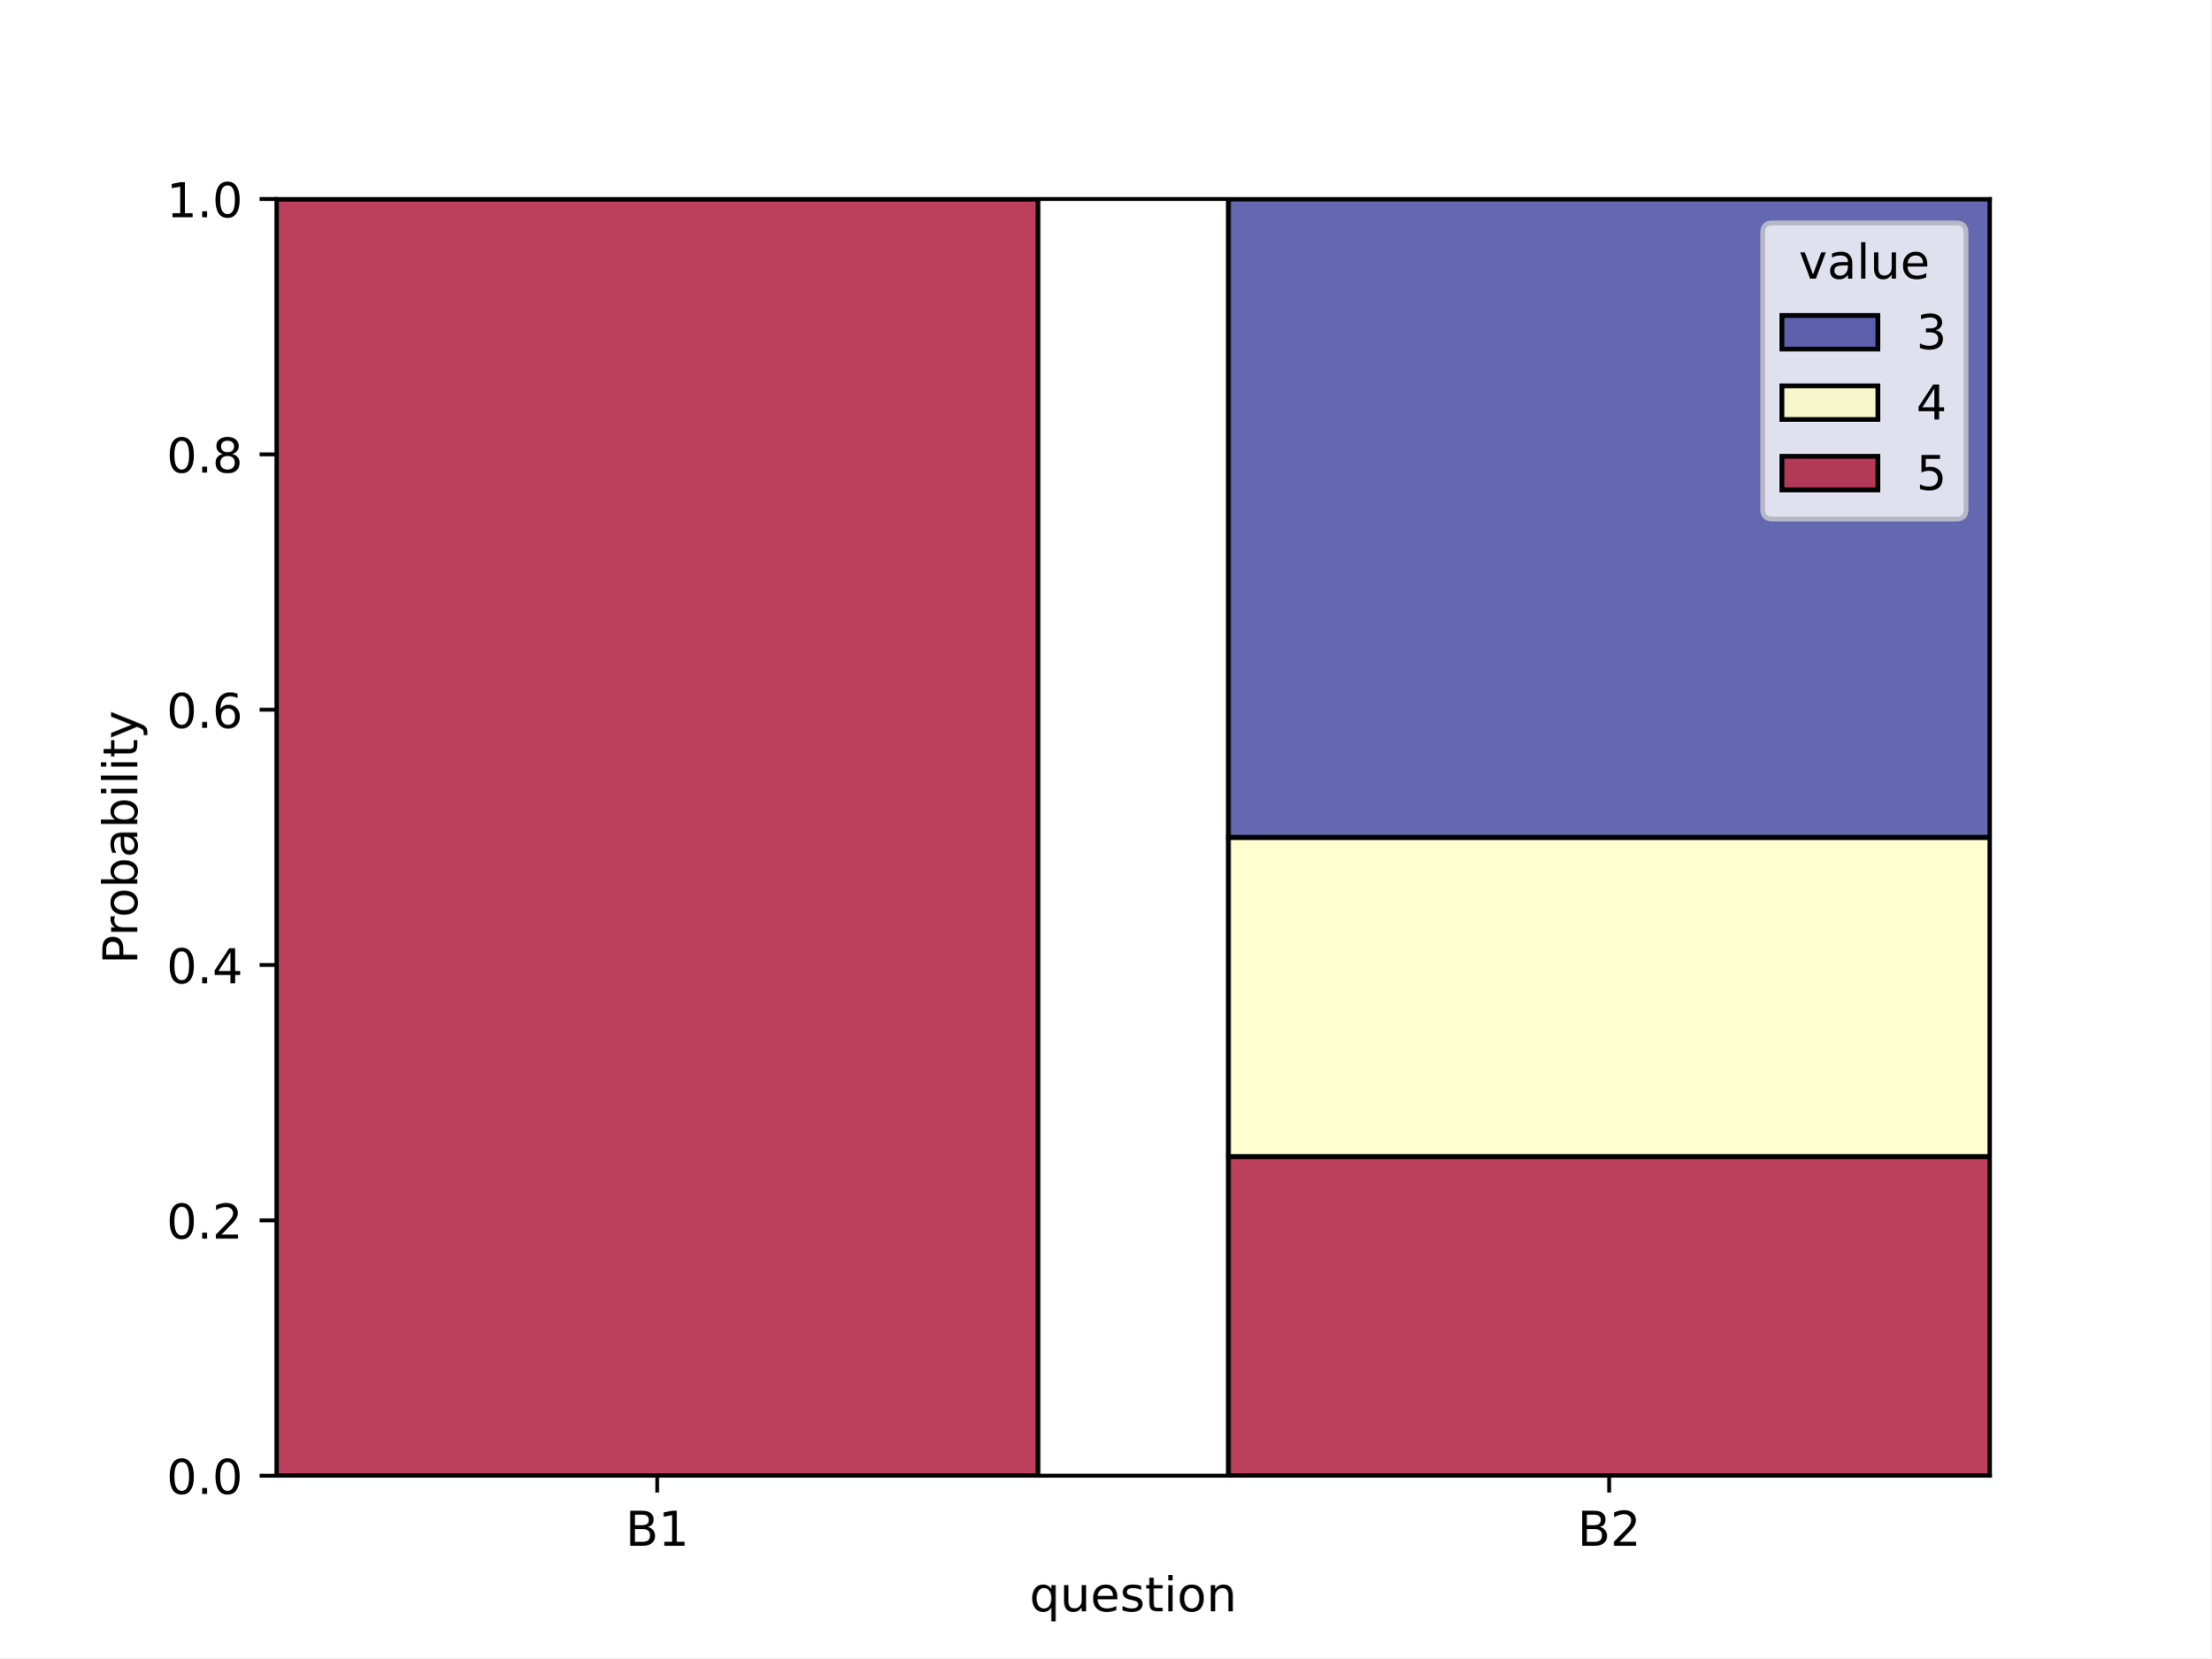
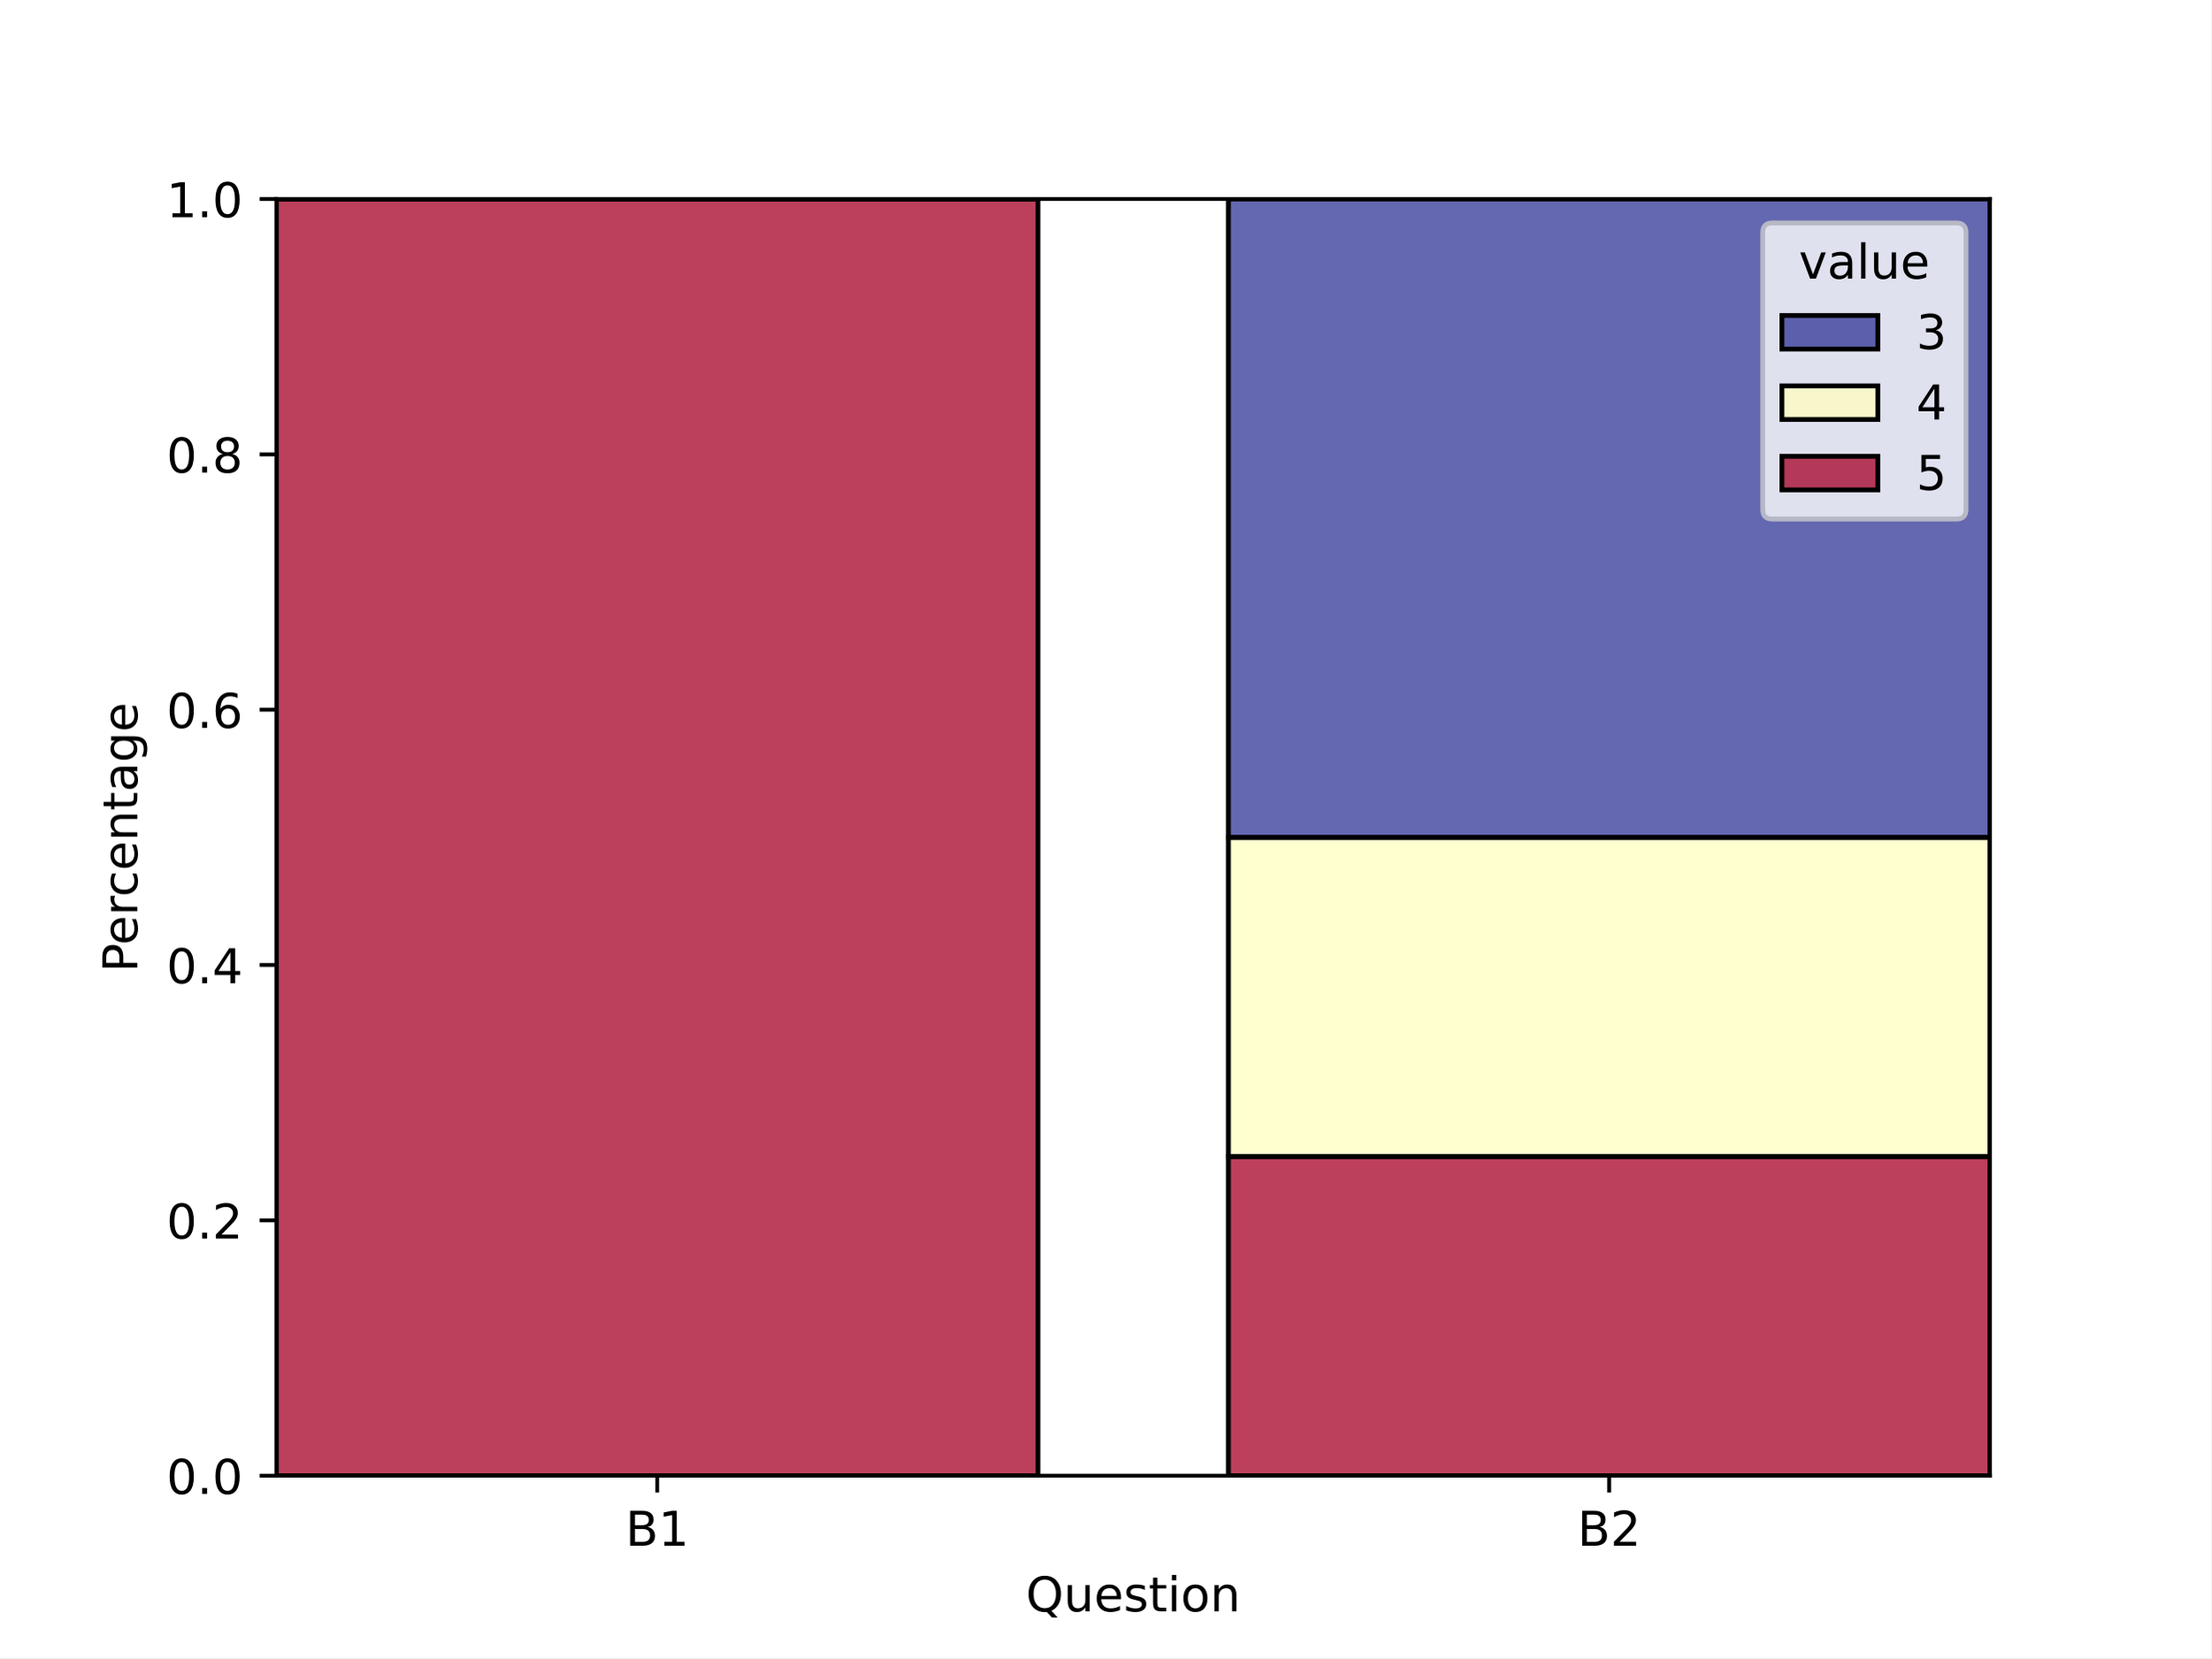
<svg xmlns="http://www.w3.org/2000/svg" xmlns:xlink="http://www.w3.org/1999/xlink" width="460.8pt" height="345.6pt" viewBox="0 0 460.8 345.6" version="1.1">
  <defs>
    <style type="text/css">*{stroke-linejoin: round; stroke-linecap: butt}</style>
  </defs>
  <g id="figure_1">
    <g id="patch_1">
      <path d="M 0 345.6  L 460.8 345.6  L 460.8 0  L 0 0  z " style="fill: #ffffff" />
    </g>
    <g id="axes_1">
      <g id="patch_2">
        <path d="M 57.6 307.584  L 414.72 307.584  L 414.72 41.472  L 57.6 41.472  z " style="fill: #ffffff" />
      </g>
      <g id="patch_3">
-         <path d="M 57.6 307.584  L 216.32 307.584  L 216.32 41.472  L 57.6 41.472  z " clip-path="url(#pf7fc672d3b)" style="fill: #a50026; fill-opacity: 0.75; stroke: #000000; stroke-linejoin: miter" />
+         <path d="M 57.6 307.584  L 216.32 307.584  L 216.32 41.472  L 57.6 41.472  z " clip-path="url(#p1caf9719ae)" style="fill: #a50026; fill-opacity: 0.75; stroke: #000000; stroke-linejoin: miter" />
      </g>
      <g id="patch_4">
-         <path d="M 256 307.584  L 414.72 307.584  L 414.72 241.056  L 256 241.056  z " clip-path="url(#pf7fc672d3b)" style="fill: #a50026; fill-opacity: 0.75; stroke: #000000; stroke-linejoin: miter" />
+         <path d="M 256 307.584  L 414.72 307.584  L 414.72 241.056  L 256 241.056  z " clip-path="url(#p1caf9719ae)" style="fill: #a50026; fill-opacity: 0.75; stroke: #000000; stroke-linejoin: miter" />
      </g>
      <g id="patch_5">
-         <path d="M 57.6 41.472  L 216.32 41.472  L 216.32 41.472  L 57.6 41.472  z " clip-path="url(#pf7fc672d3b)" style="fill: #fffebe; fill-opacity: 0.75; stroke: #000000; stroke-linejoin: miter" />
+         <path d="M 57.6 41.472  L 216.32 41.472  L 216.32 41.472  L 57.6 41.472  z " clip-path="url(#p1caf9719ae)" style="fill: #fffebe; fill-opacity: 0.75; stroke: #000000; stroke-linejoin: miter" />
      </g>
      <g id="patch_6">
-         <path d="M 256 241.056  L 414.72 241.056  L 414.72 174.528  L 256 174.528  z " clip-path="url(#pf7fc672d3b)" style="fill: #fffebe; fill-opacity: 0.75; stroke: #000000; stroke-linejoin: miter" />
+         <path d="M 256 241.056  L 414.72 241.056  L 414.72 174.528  L 256 174.528  z " clip-path="url(#p1caf9719ae)" style="fill: #fffebe; fill-opacity: 0.75; stroke: #000000; stroke-linejoin: miter" />
      </g>
      <g id="patch_7">
-         <path d="M 57.6 41.472  L 216.32 41.472  L 216.32 41.472  L 57.6 41.472  z " clip-path="url(#pf7fc672d3b)" style="fill: #313695; fill-opacity: 0.75; stroke: #000000; stroke-linejoin: miter" />
+         <path d="M 57.6 41.472  L 216.32 41.472  L 216.32 41.472  L 57.6 41.472  z " clip-path="url(#p1caf9719ae)" style="fill: #313695; fill-opacity: 0.75; stroke: #000000; stroke-linejoin: miter" />
      </g>
      <g id="patch_8">
-         <path d="M 256 174.528  L 414.72 174.528  L 414.72 41.472  L 256 41.472  z " clip-path="url(#pf7fc672d3b)" style="fill: #313695; fill-opacity: 0.75; stroke: #000000; stroke-linejoin: miter" />
+         <path d="M 256 174.528  L 414.72 174.528  L 414.72 41.472  L 256 41.472  z " clip-path="url(#p1caf9719ae)" style="fill: #313695; fill-opacity: 0.75; stroke: #000000; stroke-linejoin: miter" />
      </g>
      <g id="matplotlib.axis_1">
        <g id="xtick_1">
          <g id="line2d_1">
            <defs>
-               <path id="mdc21c5c951" d="M 0 0  L 0 3.5  " style="stroke: #000000; stroke-width: 0.8" />
-             </defs>
-             <g>
-               <use xlink:href="#mdc21c5c951" x="136.96" y="307.584" style="stroke: #000000; stroke-width: 0.8" />
+               <path id="m6678a8dddb" d="M 0 0  L 0 3.5  " style="stroke: #000000; stroke-width: 0.8" />
+             </defs>
+             <g>
+               <use xlink:href="#m6678a8dddb" x="136.96" y="307.584" style="stroke: #000000; stroke-width: 0.8" />
            </g>
          </g>
          <g id="text_1">
            <g transform="translate(130.3483 322.1824) scale(0.1 -0.1)">
              <defs>
                <path id="DejaVuSans-42" d="M 1259 2228  L 1259 519  L 2272 519  Q 2781 519 3026 730  Q 3272 941 3272 1375  Q 3272 1813 3026 2020  Q 2781 2228 2272 2228  L 1259 2228  z M 1259 4147  L 1259 2741  L 2194 2741  Q 2656 2741 2882 2914  Q 3109 3088 3109 3444  Q 3109 3797 2882 3972  Q 2656 4147 2194 4147  L 1259 4147  z M 628 4666  L 2241 4666  Q 2963 4666 3353 4366  Q 3744 4066 3744 3513  Q 3744 3084 3544 2831  Q 3344 2578 2956 2516  Q 3422 2416 3680 2098  Q 3938 1781 3938 1306  Q 3938 681 3513 340  Q 3088 0 2303 0  L 628 0  L 628 4666  z " transform="scale(0.015625)" />
                <path id="DejaVuSans-31" d="M 794 531  L 1825 531  L 1825 4091  L 703 3866  L 703 4441  L 1819 4666  L 2450 4666  L 2450 531  L 3481 531  L 3481 0  L 794 0  L 794 531  z " transform="scale(0.015625)" />
              </defs>
              <use xlink:href="#DejaVuSans-42" />
              <use xlink:href="#DejaVuSans-31" x="68.604" />
            </g>
          </g>
        </g>
        <g id="xtick_2">
          <g id="line2d_2">
            <g>
-               <use xlink:href="#mdc21c5c951" x="335.36" y="307.584" style="stroke: #000000; stroke-width: 0.8" />
+               <use xlink:href="#m6678a8dddb" x="335.36" y="307.584" style="stroke: #000000; stroke-width: 0.8" />
            </g>
          </g>
          <g id="text_2">
            <g transform="translate(328.7483 322.1824) scale(0.1 -0.1)">
              <defs>
                <path id="DejaVuSans-32" d="M 1228 531  L 3431 531  L 3431 0  L 469 0  L 469 531  Q 828 903 1448 1529  Q 2069 2156 2228 2338  Q 2531 2678 2651 2914  Q 2772 3150 2772 3378  Q 2772 3750 2511 3984  Q 2250 4219 1831 4219  Q 1534 4219 1204 4116  Q 875 4013 500 3803  L 500 4441  Q 881 4594 1212 4672  Q 1544 4750 1819 4750  Q 2544 4750 2975 4387  Q 3406 4025 3406 3419  Q 3406 3131 3298 2873  Q 3191 2616 2906 2266  Q 2828 2175 2409 1742  Q 1991 1309 1228 531  z " transform="scale(0.015625)" />
              </defs>
              <use xlink:href="#DejaVuSans-42" />
              <use xlink:href="#DejaVuSans-32" x="68.604" />
            </g>
          </g>
        </g>
        <g id="text_3">
-           <g transform="translate(214.5584 335.8606) scale(0.1 -0.1)">
-             <defs>
-               <path id="DejaVuSans-71" d="M 947 1747  Q 947 1113 1208 752  Q 1469 391 1925 391  Q 2381 391 2643 752  Q 2906 1113 2906 1747  Q 2906 2381 2643 2742  Q 2381 3103 1925 3103  Q 1469 3103 1208 2742  Q 947 2381 947 1747  z M 2906 525  Q 2725 213 2448 61  Q 2172 -91 1784 -91  Q 1150 -91 751 415  Q 353 922 353 1747  Q 353 2572 751 3078  Q 1150 3584 1784 3584  Q 2172 3584 2448 3432  Q 2725 3281 2906 2969  L 2906 3500  L 3481 3500  L 3481 -1331  L 2906 -1331  L 2906 525  z " transform="scale(0.015625)" />
+           <g transform="translate(213.7967 335.8606) scale(0.1 -0.1)">
+             <defs>
+               <path id="DejaVuSans-51" d="M 2522 4238  Q 1834 4238 1429 3725  Q 1025 3213 1025 2328  Q 1025 1447 1429 934  Q 1834 422 2522 422  Q 3209 422 3611 934  Q 4013 1447 4013 2328  Q 4013 3213 3611 3725  Q 3209 4238 2522 4238  z M 3406 84  L 4238 -825  L 3475 -825  L 2784 -78  Q 2681 -84 2626 -87  Q 2572 -91 2522 -91  Q 1538 -91 948 567  Q 359 1225 359 2328  Q 359 3434 948 4092  Q 1538 4750 2522 4750  Q 3503 4750 4090 4092  Q 4678 3434 4678 2328  Q 4678 1516 4351 937  Q 4025 359 3406 84  z " transform="scale(0.015625)" />
              <path id="DejaVuSans-75" d="M 544 1381  L 544 3500  L 1119 3500  L 1119 1403  Q 1119 906 1312 657  Q 1506 409 1894 409  Q 2359 409 2629 706  Q 2900 1003 2900 1516  L 2900 3500  L 3475 3500  L 3475 0  L 2900 0  L 2900 538  Q 2691 219 2414 64  Q 2138 -91 1772 -91  Q 1169 -91 856 284  Q 544 659 544 1381  z M 1991 3584  L 1991 3584  z " transform="scale(0.015625)" />
              <path id="DejaVuSans-65" d="M 3597 1894  L 3597 1613  L 953 1613  Q 991 1019 1311 708  Q 1631 397 2203 397  Q 2534 397 2845 478  Q 3156 559 3463 722  L 3463 178  Q 3153 47 2828 -22  Q 2503 -91 2169 -91  Q 1331 -91 842 396  Q 353 884 353 1716  Q 353 2575 817 3079  Q 1281 3584 2069 3584  Q 2775 3584 3186 3129  Q 3597 2675 3597 1894  z M 3022 2063  Q 3016 2534 2758 2815  Q 2500 3097 2075 3097  Q 1594 3097 1305 2825  Q 1016 2553 972 2059  L 3022 2063  z " transform="scale(0.015625)" />
              <path id="DejaVuSans-73" d="M 2834 3397  L 2834 2853  Q 2591 2978 2328 3040  Q 2066 3103 1784 3103  Q 1356 3103 1142 2972  Q 928 2841 928 2578  Q 928 2378 1081 2264  Q 1234 2150 1697 2047  L 1894 2003  Q 2506 1872 2764 1633  Q 3022 1394 3022 966  Q 3022 478 2636 193  Q 2250 -91 1575 -91  Q 1294 -91 989 -36  Q 684 19 347 128  L 347 722  Q 666 556 975 473  Q 1284 391 1588 391  Q 1994 391 2212 530  Q 2431 669 2431 922  Q 2431 1156 2273 1281  Q 2116 1406 1581 1522  L 1381 1569  Q 847 1681 609 1914  Q 372 2147 372 2553  Q 372 3047 722 3315  Q 1072 3584 1716 3584  Q 2034 3584 2315 3537  Q 2597 3491 2834 3397  z " transform="scale(0.015625)" />
              <path id="DejaVuSans-74" d="M 1172 4494  L 1172 3500  L 2356 3500  L 2356 3053  L 1172 3053  L 1172 1153  Q 1172 725 1289 603  Q 1406 481 1766 481  L 2356 481  L 2356 0  L 1766 0  Q 1100 0 847 248  Q 594 497 594 1153  L 594 3053  L 172 3053  L 172 3500  L 594 3500  L 594 4494  L 1172 4494  z " transform="scale(0.015625)" />
              <path id="DejaVuSans-69" d="M 603 3500  L 1178 3500  L 1178 0  L 603 0  L 603 3500  z M 603 4863  L 1178 4863  L 1178 4134  L 603 4134  L 603 4863  z " transform="scale(0.015625)" />
              <path id="DejaVuSans-6f" d="M 1959 3097  Q 1497 3097 1228 2736  Q 959 2375 959 1747  Q 959 1119 1226 758  Q 1494 397 1959 397  Q 2419 397 2687 759  Q 2956 1122 2956 1747  Q 2956 2369 2687 2733  Q 2419 3097 1959 3097  z M 1959 3584  Q 2709 3584 3137 3096  Q 3566 2609 3566 1747  Q 3566 888 3137 398  Q 2709 -91 1959 -91  Q 1206 -91 779 398  Q 353 888 353 1747  Q 353 2609 779 3096  Q 1206 3584 1959 3584  z " transform="scale(0.015625)" />
              <path id="DejaVuSans-6e" d="M 3513 2113  L 3513 0  L 2938 0  L 2938 2094  Q 2938 2591 2744 2837  Q 2550 3084 2163 3084  Q 1697 3084 1428 2787  Q 1159 2491 1159 1978  L 1159 0  L 581 0  L 581 3500  L 1159 3500  L 1159 2956  Q 1366 3272 1645 3428  Q 1925 3584 2291 3584  Q 2894 3584 3203 3211  Q 3513 2838 3513 2113  z " transform="scale(0.015625)" />
            </defs>
-             <use xlink:href="#DejaVuSans-71" />
-             <use xlink:href="#DejaVuSans-75" x="63.477" />
-             <use xlink:href="#DejaVuSans-65" x="126.855" />
-             <use xlink:href="#DejaVuSans-73" x="188.379" />
-             <use xlink:href="#DejaVuSans-74" x="240.479" />
-             <use xlink:href="#DejaVuSans-69" x="279.688" />
-             <use xlink:href="#DejaVuSans-6f" x="307.471" />
-             <use xlink:href="#DejaVuSans-6e" x="368.652" />
+             <use xlink:href="#DejaVuSans-51" />
+             <use xlink:href="#DejaVuSans-75" x="78.711" />
+             <use xlink:href="#DejaVuSans-65" x="142.09" />
+             <use xlink:href="#DejaVuSans-73" x="203.613" />
+             <use xlink:href="#DejaVuSans-74" x="255.713" />
+             <use xlink:href="#DejaVuSans-69" x="294.922" />
+             <use xlink:href="#DejaVuSans-6f" x="322.705" />
+             <use xlink:href="#DejaVuSans-6e" x="383.887" />
          </g>
        </g>
      </g>
      <g id="matplotlib.axis_2">
        <g id="ytick_1">
          <g id="line2d_3">
            <defs>
-               <path id="meb4ded793e" d="M 0 0  L -3.5 0  " style="stroke: #000000; stroke-width: 0.8" />
-             </defs>
-             <g>
-               <use xlink:href="#meb4ded793e" x="57.6" y="307.584" style="stroke: #000000; stroke-width: 0.8" />
+               <path id="m8ff1d00765" d="M 0 0  L -3.5 0  " style="stroke: #000000; stroke-width: 0.8" />
+             </defs>
+             <g>
+               <use xlink:href="#m8ff1d00765" x="57.6" y="307.584" style="stroke: #000000; stroke-width: 0.8" />
            </g>
          </g>
          <g id="text_4">
            <g transform="translate(34.69687 311.3832) scale(0.1 -0.1)">
              <defs>
                <path id="DejaVuSans-30" d="M 2034 4250  Q 1547 4250 1301 3770  Q 1056 3291 1056 2328  Q 1056 1369 1301 889  Q 1547 409 2034 409  Q 2525 409 2770 889  Q 3016 1369 3016 2328  Q 3016 3291 2770 3770  Q 2525 4250 2034 4250  z M 2034 4750  Q 2819 4750 3233 4129  Q 3647 3509 3647 2328  Q 3647 1150 3233 529  Q 2819 -91 2034 -91  Q 1250 -91 836 529  Q 422 1150 422 2328  Q 422 3509 836 4129  Q 1250 4750 2034 4750  z " transform="scale(0.015625)" />
                <path id="DejaVuSans-2e" d="M 684 794  L 1344 794  L 1344 0  L 684 0  L 684 794  z " transform="scale(0.015625)" />
              </defs>
              <use xlink:href="#DejaVuSans-30" />
              <use xlink:href="#DejaVuSans-2e" x="63.623" />
              <use xlink:href="#DejaVuSans-30" x="95.41" />
            </g>
          </g>
        </g>
        <g id="ytick_2">
          <g id="line2d_4">
            <g>
-               <use xlink:href="#meb4ded793e" x="57.6" y="254.362" style="stroke: #000000; stroke-width: 0.8" />
+               <use xlink:href="#m8ff1d00765" x="57.6" y="254.362" style="stroke: #000000; stroke-width: 0.8" />
            </g>
          </g>
          <g id="text_5">
            <g transform="translate(34.69687 258.1608) scale(0.1 -0.1)">
              <use xlink:href="#DejaVuSans-30" />
              <use xlink:href="#DejaVuSans-2e" x="63.623" />
              <use xlink:href="#DejaVuSans-32" x="95.41" />
            </g>
          </g>
        </g>
        <g id="ytick_3">
          <g id="line2d_5">
            <g>
-               <use xlink:href="#meb4ded793e" x="57.6" y="201.139" style="stroke: #000000; stroke-width: 0.8" />
+               <use xlink:href="#m8ff1d00765" x="57.6" y="201.139" style="stroke: #000000; stroke-width: 0.8" />
            </g>
          </g>
          <g id="text_6">
            <g transform="translate(34.69687 204.9384) scale(0.1 -0.1)">
              <defs>
                <path id="DejaVuSans-34" d="M 2419 4116  L 825 1625  L 2419 1625  L 2419 4116  z M 2253 4666  L 3047 4666  L 3047 1625  L 3713 1625  L 3713 1100  L 3047 1100  L 3047 0  L 2419 0  L 2419 1100  L 313 1100  L 313 1709  L 2253 4666  z " transform="scale(0.015625)" />
              </defs>
              <use xlink:href="#DejaVuSans-30" />
              <use xlink:href="#DejaVuSans-2e" x="63.623" />
              <use xlink:href="#DejaVuSans-34" x="95.41" />
            </g>
          </g>
        </g>
        <g id="ytick_4">
          <g id="line2d_6">
            <g>
-               <use xlink:href="#meb4ded793e" x="57.6" y="147.917" style="stroke: #000000; stroke-width: 0.8" />
+               <use xlink:href="#m8ff1d00765" x="57.6" y="147.917" style="stroke: #000000; stroke-width: 0.8" />
            </g>
          </g>
          <g id="text_7">
            <g transform="translate(34.69687 151.716) scale(0.1 -0.1)">
              <defs>
                <path id="DejaVuSans-36" d="M 2113 2584  Q 1688 2584 1439 2293  Q 1191 2003 1191 1497  Q 1191 994 1439 701  Q 1688 409 2113 409  Q 2538 409 2786 701  Q 3034 994 3034 1497  Q 3034 2003 2786 2293  Q 2538 2584 2113 2584  z M 3366 4563  L 3366 3988  Q 3128 4100 2886 4159  Q 2644 4219 2406 4219  Q 1781 4219 1451 3797  Q 1122 3375 1075 2522  Q 1259 2794 1537 2939  Q 1816 3084 2150 3084  Q 2853 3084 3261 2657  Q 3669 2231 3669 1497  Q 3669 778 3244 343  Q 2819 -91 2113 -91  Q 1303 -91 875 529  Q 447 1150 447 2328  Q 447 3434 972 4092  Q 1497 4750 2381 4750  Q 2619 4750 2861 4703  Q 3103 4656 3366 4563  z " transform="scale(0.015625)" />
              </defs>
              <use xlink:href="#DejaVuSans-30" />
              <use xlink:href="#DejaVuSans-2e" x="63.623" />
              <use xlink:href="#DejaVuSans-36" x="95.41" />
            </g>
          </g>
        </g>
        <g id="ytick_5">
          <g id="line2d_7">
            <g>
-               <use xlink:href="#meb4ded793e" x="57.6" y="94.694" style="stroke: #000000; stroke-width: 0.8" />
+               <use xlink:href="#m8ff1d00765" x="57.6" y="94.694" style="stroke: #000000; stroke-width: 0.8" />
            </g>
          </g>
          <g id="text_8">
            <g transform="translate(34.69687 98.49362) scale(0.1 -0.1)">
              <defs>
                <path id="DejaVuSans-38" d="M 2034 2216  Q 1584 2216 1326 1975  Q 1069 1734 1069 1313  Q 1069 891 1326 650  Q 1584 409 2034 409  Q 2484 409 2743 651  Q 3003 894 3003 1313  Q 3003 1734 2745 1975  Q 2488 2216 2034 2216  z M 1403 2484  Q 997 2584 770 2862  Q 544 3141 544 3541  Q 544 4100 942 4425  Q 1341 4750 2034 4750  Q 2731 4750 3128 4425  Q 3525 4100 3525 3541  Q 3525 3141 3298 2862  Q 3072 2584 2669 2484  Q 3125 2378 3379 2068  Q 3634 1759 3634 1313  Q 3634 634 3220 271  Q 2806 -91 2034 -91  Q 1263 -91 848 271  Q 434 634 434 1313  Q 434 1759 690 2068  Q 947 2378 1403 2484  z M 1172 3481  Q 1172 3119 1398 2916  Q 1625 2713 2034 2713  Q 2441 2713 2670 2916  Q 2900 3119 2900 3481  Q 2900 3844 2670 4047  Q 2441 4250 2034 4250  Q 1625 4250 1398 4047  Q 1172 3844 1172 3481  z " transform="scale(0.015625)" />
              </defs>
              <use xlink:href="#DejaVuSans-30" />
              <use xlink:href="#DejaVuSans-2e" x="63.623" />
              <use xlink:href="#DejaVuSans-38" x="95.41" />
            </g>
          </g>
        </g>
        <g id="ytick_6">
          <g id="line2d_8">
            <g>
-               <use xlink:href="#meb4ded793e" x="57.6" y="41.472" style="stroke: #000000; stroke-width: 0.8" />
+               <use xlink:href="#m8ff1d00765" x="57.6" y="41.472" style="stroke: #000000; stroke-width: 0.8" />
            </g>
          </g>
          <g id="text_9">
            <g transform="translate(34.69687 45.27122) scale(0.1 -0.1)">
              <use xlink:href="#DejaVuSans-31" />
              <use xlink:href="#DejaVuSans-2e" x="63.623" />
              <use xlink:href="#DejaVuSans-30" x="95.41" />
            </g>
          </g>
        </g>
        <g id="text_10">
-           <g transform="translate(28.61719 200.9569) rotate(-90) scale(0.1 -0.1)">
+           <g transform="translate(28.61719 202.6507) rotate(-90) scale(0.1 -0.1)">
            <defs>
              <path id="DejaVuSans-50" d="M 1259 4147  L 1259 2394  L 2053 2394  Q 2494 2394 2734 2622  Q 2975 2850 2975 3272  Q 2975 3691 2734 3919  Q 2494 4147 2053 4147  L 1259 4147  z M 628 4666  L 2053 4666  Q 2838 4666 3239 4311  Q 3641 3956 3641 3272  Q 3641 2581 3239 2228  Q 2838 1875 2053 1875  L 1259 1875  L 1259 0  L 628 0  L 628 4666  z " transform="scale(0.015625)" />
              <path id="DejaVuSans-72" d="M 2631 2963  Q 2534 3019 2420 3045  Q 2306 3072 2169 3072  Q 1681 3072 1420 2755  Q 1159 2438 1159 1844  L 1159 0  L 581 0  L 581 3500  L 1159 3500  L 1159 2956  Q 1341 3275 1631 3429  Q 1922 3584 2338 3584  Q 2397 3584 2469 3576  Q 2541 3569 2628 3553  L 2631 2963  z " transform="scale(0.015625)" />
-               <path id="DejaVuSans-62" d="M 3116 1747  Q 3116 2381 2855 2742  Q 2594 3103 2138 3103  Q 1681 3103 1420 2742  Q 1159 2381 1159 1747  Q 1159 1113 1420 752  Q 1681 391 2138 391  Q 2594 391 2855 752  Q 3116 1113 3116 1747  z M 1159 2969  Q 1341 3281 1617 3432  Q 1894 3584 2278 3584  Q 2916 3584 3314 3078  Q 3713 2572 3713 1747  Q 3713 922 3314 415  Q 2916 -91 2278 -91  Q 1894 -91 1617 61  Q 1341 213 1159 525  L 1159 0  L 581 0  L 581 4863  L 1159 4863  L 1159 2969  z " transform="scale(0.015625)" />
+               <path id="DejaVuSans-63" d="M 3122 3366  L 3122 2828  Q 2878 2963 2633 3030  Q 2388 3097 2138 3097  Q 1578 3097 1268 2742  Q 959 2388 959 1747  Q 959 1106 1268 751  Q 1578 397 2138 397  Q 2388 397 2633 464  Q 2878 531 3122 666  L 3122 134  Q 2881 22 2623 -34  Q 2366 -91 2075 -91  Q 1284 -91 818 406  Q 353 903 353 1747  Q 353 2603 823 3093  Q 1294 3584 2113 3584  Q 2378 3584 2631 3529  Q 2884 3475 3122 3366  z " transform="scale(0.015625)" />
              <path id="DejaVuSans-61" d="M 2194 1759  Q 1497 1759 1228 1600  Q 959 1441 959 1056  Q 959 750 1161 570  Q 1363 391 1709 391  Q 2188 391 2477 730  Q 2766 1069 2766 1631  L 2766 1759  L 2194 1759  z M 3341 1997  L 3341 0  L 2766 0  L 2766 531  Q 2569 213 2275 61  Q 1981 -91 1556 -91  Q 1019 -91 701 211  Q 384 513 384 1019  Q 384 1609 779 1909  Q 1175 2209 1959 2209  L 2766 2209  L 2766 2266  Q 2766 2663 2505 2880  Q 2244 3097 1772 3097  Q 1472 3097 1187 3025  Q 903 2953 641 2809  L 641 3341  Q 956 3463 1253 3523  Q 1550 3584 1831 3584  Q 2591 3584 2966 3190  Q 3341 2797 3341 1997  z " transform="scale(0.015625)" />
-               <path id="DejaVuSans-6c" d="M 603 4863  L 1178 4863  L 1178 0  L 603 0  L 603 4863  z " transform="scale(0.015625)" />
-               <path id="DejaVuSans-79" d="M 2059 -325  Q 1816 -950 1584 -1140  Q 1353 -1331 966 -1331  L 506 -1331  L 506 -850  L 844 -850  Q 1081 -850 1212 -737  Q 1344 -625 1503 -206  L 1606 56  L 191 3500  L 800 3500  L 1894 763  L 2988 3500  L 3597 3500  L 2059 -325  z " transform="scale(0.015625)" />
+               <path id="DejaVuSans-67" d="M 2906 1791  Q 2906 2416 2648 2759  Q 2391 3103 1925 3103  Q 1463 3103 1205 2759  Q 947 2416 947 1791  Q 947 1169 1205 825  Q 1463 481 1925 481  Q 2391 481 2648 825  Q 2906 1169 2906 1791  z M 3481 434  Q 3481 -459 3084 -895  Q 2688 -1331 1869 -1331  Q 1566 -1331 1297 -1286  Q 1028 -1241 775 -1147  L 775 -588  Q 1028 -725 1275 -790  Q 1522 -856 1778 -856  Q 2344 -856 2625 -561  Q 2906 -266 2906 331  L 2906 616  Q 2728 306 2450 153  Q 2172 0 1784 0  Q 1141 0 747 490  Q 353 981 353 1791  Q 353 2603 747 3093  Q 1141 3584 1784 3584  Q 2172 3584 2450 3431  Q 2728 3278 2906 2969  L 2906 3500  L 3481 3500  L 3481 434  z " transform="scale(0.015625)" />
            </defs>
            <use xlink:href="#DejaVuSans-50" />
-             <use xlink:href="#DejaVuSans-72" x="58.553" />
-             <use xlink:href="#DejaVuSans-6f" x="97.416" />
-             <use xlink:href="#DejaVuSans-62" x="158.598" />
-             <use xlink:href="#DejaVuSans-61" x="222.074" />
-             <use xlink:href="#DejaVuSans-62" x="283.354" />
-             <use xlink:href="#DejaVuSans-69" x="346.83" />
-             <use xlink:href="#DejaVuSans-6c" x="374.613" />
-             <use xlink:href="#DejaVuSans-69" x="402.396" />
-             <use xlink:href="#DejaVuSans-74" x="430.18" />
-             <use xlink:href="#DejaVuSans-79" x="469.389" />
+             <use xlink:href="#DejaVuSans-65" x="56.678" />
+             <use xlink:href="#DejaVuSans-72" x="118.201" />
+             <use xlink:href="#DejaVuSans-63" x="157.064" />
+             <use xlink:href="#DejaVuSans-65" x="212.045" />
+             <use xlink:href="#DejaVuSans-6e" x="273.568" />
+             <use xlink:href="#DejaVuSans-74" x="336.947" />
+             <use xlink:href="#DejaVuSans-61" x="376.156" />
+             <use xlink:href="#DejaVuSans-67" x="437.436" />
+             <use xlink:href="#DejaVuSans-65" x="500.912" />
          </g>
        </g>
      </g>
      <g id="patch_9">
        <path d="M 57.6 307.584  L 57.6 41.472  " style="fill: none; stroke: #000000; stroke-width: 0.8; stroke-linejoin: miter; stroke-linecap: square" />
      </g>
      <g id="patch_10">
        <path d="M 414.72 307.584  L 414.72 41.472  " style="fill: none; stroke: #000000; stroke-width: 0.8; stroke-linejoin: miter; stroke-linecap: square" />
      </g>
      <g id="patch_11">
        <path d="M 57.6 307.584  L 414.72 307.584  " style="fill: none; stroke: #000000; stroke-width: 0.8; stroke-linejoin: miter; stroke-linecap: square" />
      </g>
      <g id="patch_12">
        <path d="M 57.6 41.472  L 414.72 41.472  " style="fill: none; stroke: #000000; stroke-width: 0.8; stroke-linejoin: miter; stroke-linecap: square" />
      </g>
      <g id="legend_1">
        <g id="patch_13">
          <path d="M 369.358 108.184  L 407.72 108.184  Q 409.72 108.184 409.72 106.184  L 409.72 48.472  Q 409.72 46.472 407.72 46.472  L 369.358 46.472  Q 367.358 46.472 367.358 48.472  L 367.358 106.184  Q 367.358 108.184 369.358 108.184  z " style="fill: #ffffff; opacity: 0.8; stroke: #cccccc; stroke-linejoin: miter" />
        </g>
        <g id="text_11">
          <g transform="translate(374.8809 58.07044) scale(0.1 -0.1)">
            <defs>
              <path id="DejaVuSans-76" d="M 191 3500  L 800 3500  L 1894 563  L 2988 3500  L 3597 3500  L 2284 0  L 1503 0  L 191 3500  z " transform="scale(0.015625)" />
+               <path id="DejaVuSans-6c" d="M 603 4863  L 1178 4863  L 1178 0  L 603 0  L 603 4863  z " transform="scale(0.015625)" />
            </defs>
            <use xlink:href="#DejaVuSans-76" />
            <use xlink:href="#DejaVuSans-61" x="59.18" />
            <use xlink:href="#DejaVuSans-6c" x="120.459" />
            <use xlink:href="#DejaVuSans-75" x="148.242" />
            <use xlink:href="#DejaVuSans-65" x="211.621" />
          </g>
        </g>
        <g id="patch_14">
          <path d="M 371.358 72.749  L 391.358 72.749  L 391.358 65.749  L 371.358 65.749  z " style="fill: #313695; fill-opacity: 0.75; stroke: #000000; stroke-linejoin: miter" />
        </g>
        <g id="text_12">
          <g transform="translate(399.3575 72.74856) scale(0.1 -0.1)">
            <defs>
              <path id="DejaVuSans-33" d="M 2597 2516  Q 3050 2419 3304 2112  Q 3559 1806 3559 1356  Q 3559 666 3084 287  Q 2609 -91 1734 -91  Q 1441 -91 1130 -33  Q 819 25 488 141  L 488 750  Q 750 597 1062 519  Q 1375 441 1716 441  Q 2309 441 2620 675  Q 2931 909 2931 1356  Q 2931 1769 2642 2001  Q 2353 2234 1838 2234  L 1294 2234  L 1294 2753  L 1863 2753  Q 2328 2753 2575 2939  Q 2822 3125 2822 3475  Q 2822 3834 2567 4026  Q 2313 4219 1838 4219  Q 1578 4219 1281 4162  Q 984 4106 628 3988  L 628 4550  Q 988 4650 1302 4700  Q 1616 4750 1894 4750  Q 2613 4750 3031 4423  Q 3450 4097 3450 3541  Q 3450 3153 3228 2886  Q 3006 2619 2597 2516  z " transform="scale(0.015625)" />
            </defs>
            <use xlink:href="#DejaVuSans-33" />
          </g>
        </g>
        <g id="patch_15">
          <path d="M 371.358 87.427  L 391.358 87.427  L 391.358 80.427  L 371.358 80.427  z " style="fill: #fffebe; fill-opacity: 0.75; stroke: #000000; stroke-linejoin: miter" />
        </g>
        <g id="text_13">
          <g transform="translate(399.3575 87.42669) scale(0.1 -0.1)">
            <use xlink:href="#DejaVuSans-34" />
          </g>
        </g>
        <g id="patch_16">
          <path d="M 371.358 102.105  L 391.358 102.105  L 391.358 95.105  L 371.358 95.105  z " style="fill: #a50026; fill-opacity: 0.75; stroke: #000000; stroke-linejoin: miter" />
        </g>
        <g id="text_14">
          <g transform="translate(399.3575 102.1048) scale(0.1 -0.1)">
            <defs>
              <path id="DejaVuSans-35" d="M 691 4666  L 3169 4666  L 3169 4134  L 1269 4134  L 1269 2991  Q 1406 3038 1543 3061  Q 1681 3084 1819 3084  Q 2600 3084 3056 2656  Q 3513 2228 3513 1497  Q 3513 744 3044 326  Q 2575 -91 1722 -91  Q 1428 -91 1123 -41  Q 819 9 494 109  L 494 744  Q 775 591 1075 516  Q 1375 441 1709 441  Q 2250 441 2565 725  Q 2881 1009 2881 1497  Q 2881 1984 2565 2268  Q 2250 2553 1709 2553  Q 1456 2553 1204 2497  Q 953 2441 691 2322  L 691 4666  z " transform="scale(0.015625)" />
            </defs>
            <use xlink:href="#DejaVuSans-35" />
          </g>
        </g>
      </g>
    </g>
  </g>
  <defs>
-     <clipPath id="pf7fc672d3b">
+     <clipPath id="p1caf9719ae">
      <rect x="57.6" y="41.472" width="357.12" height="266.112" />
    </clipPath>
  </defs>
</svg>
